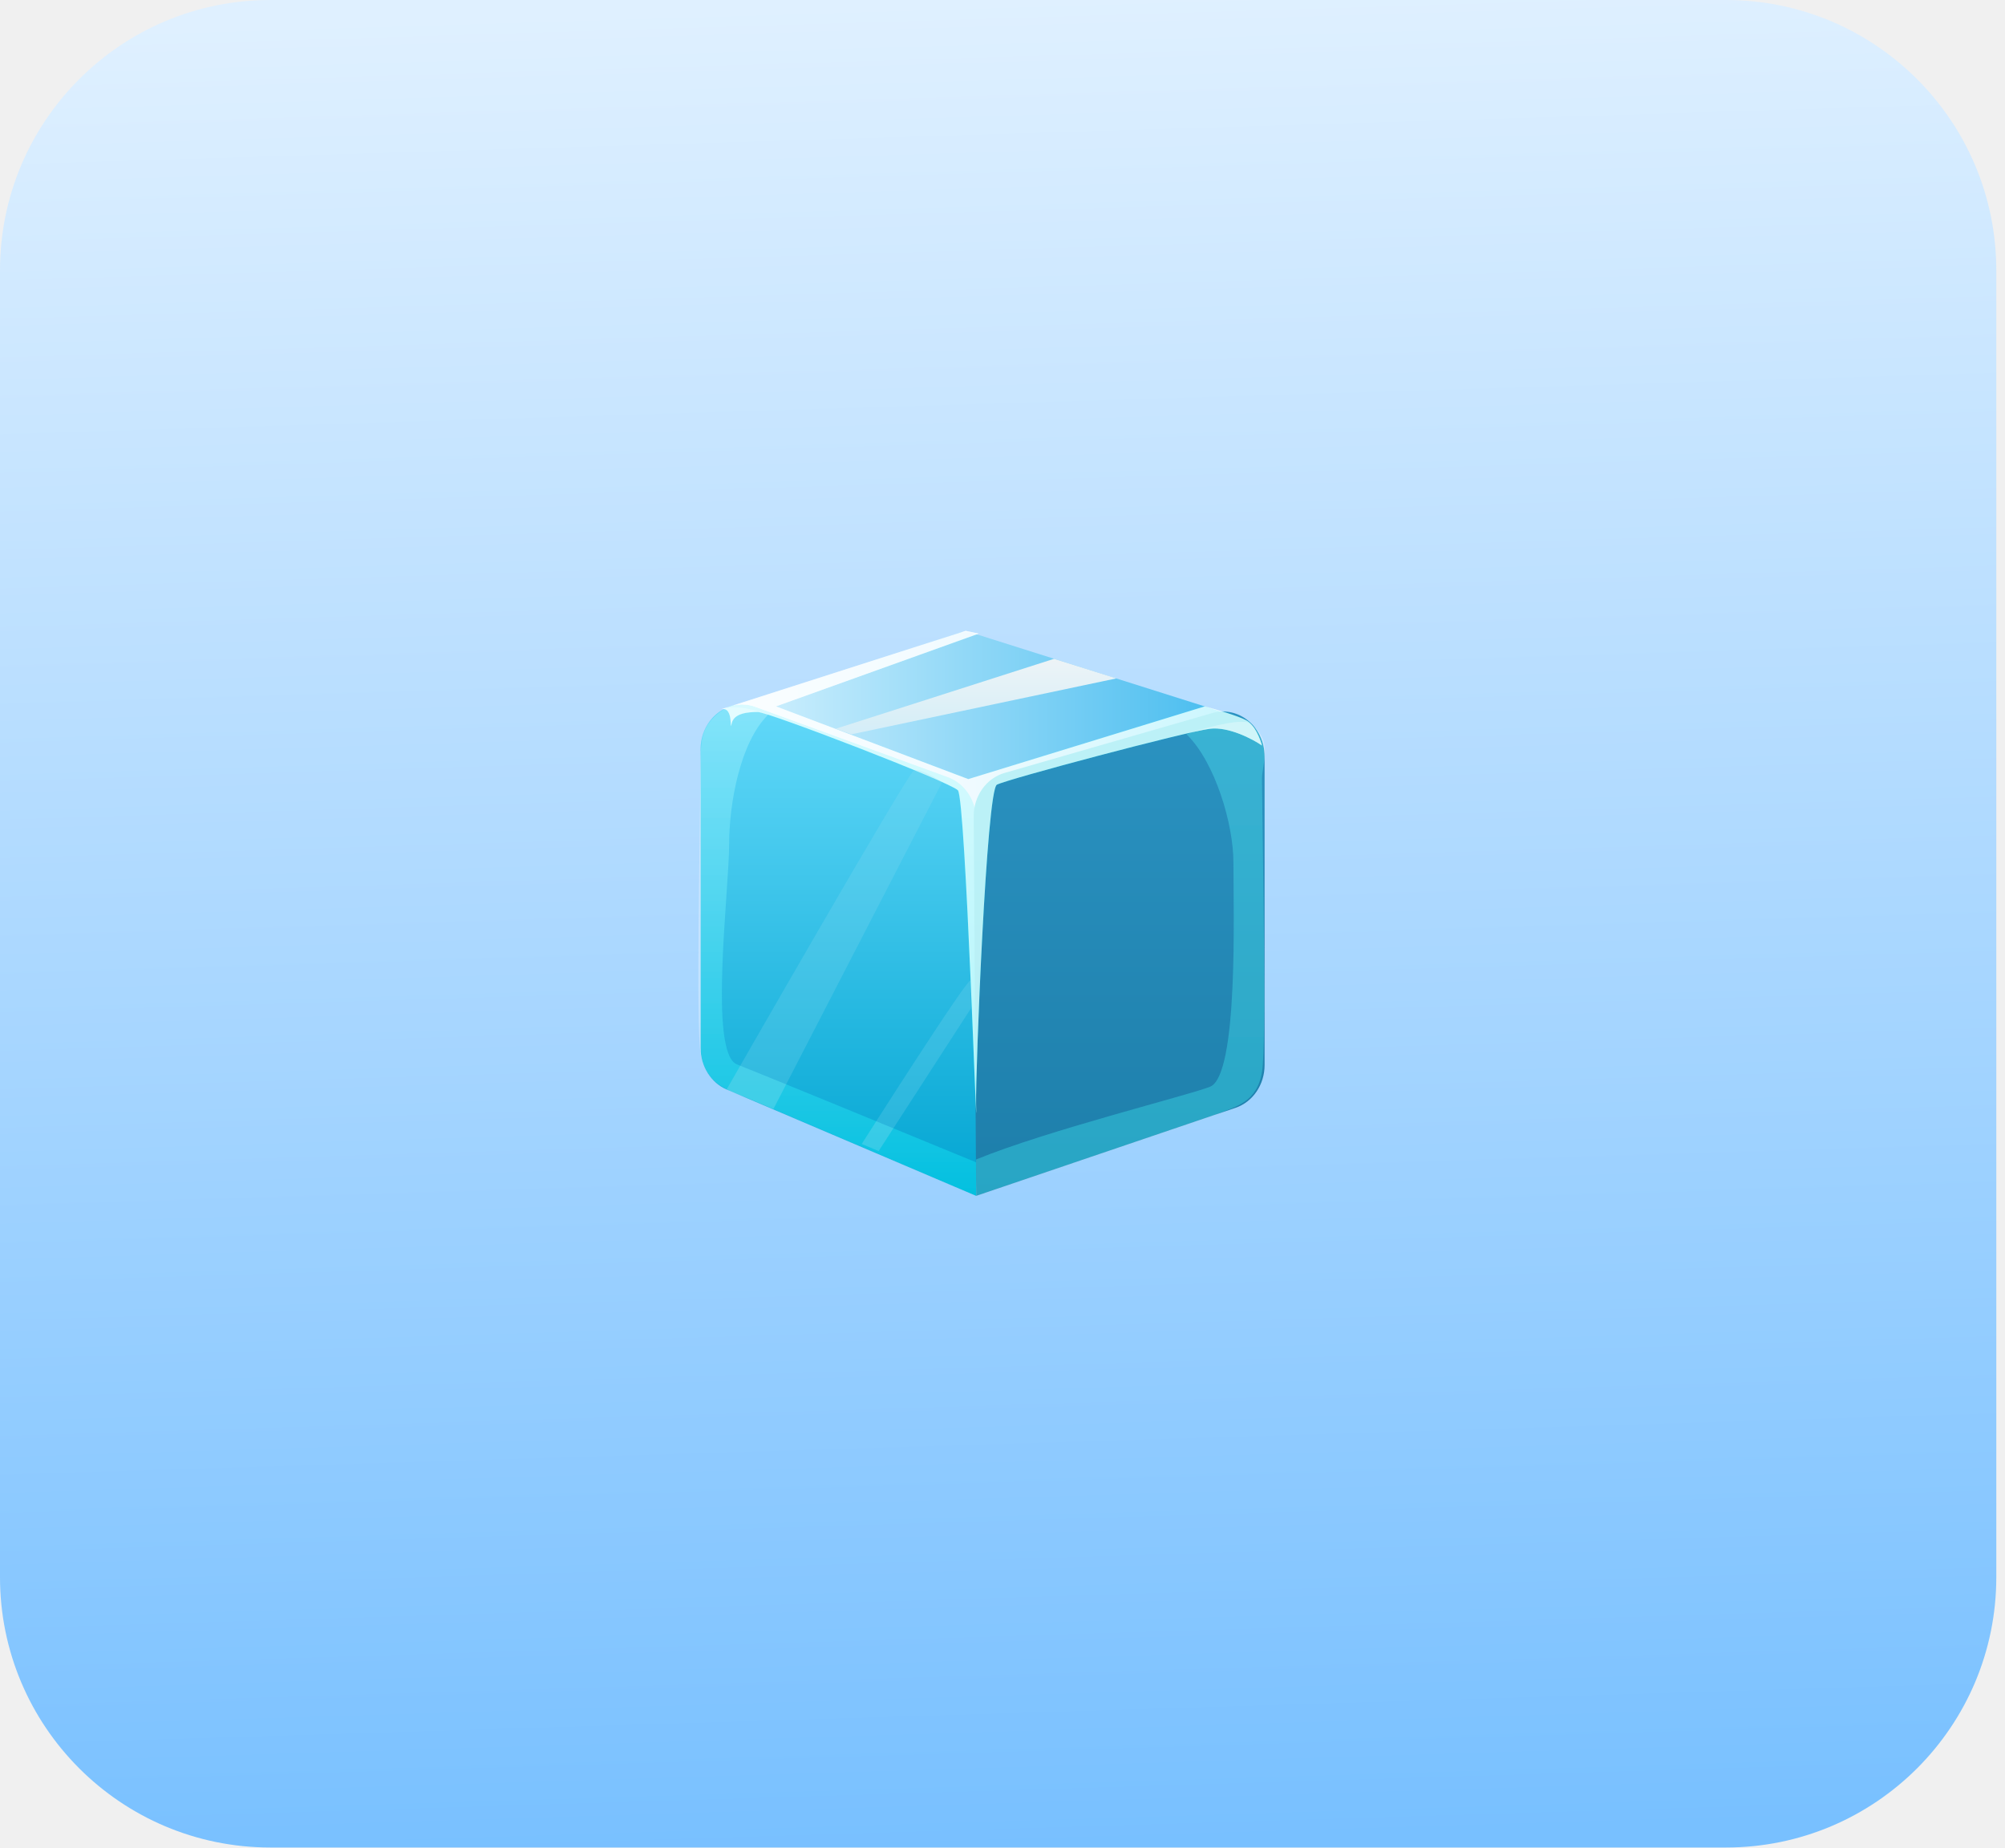
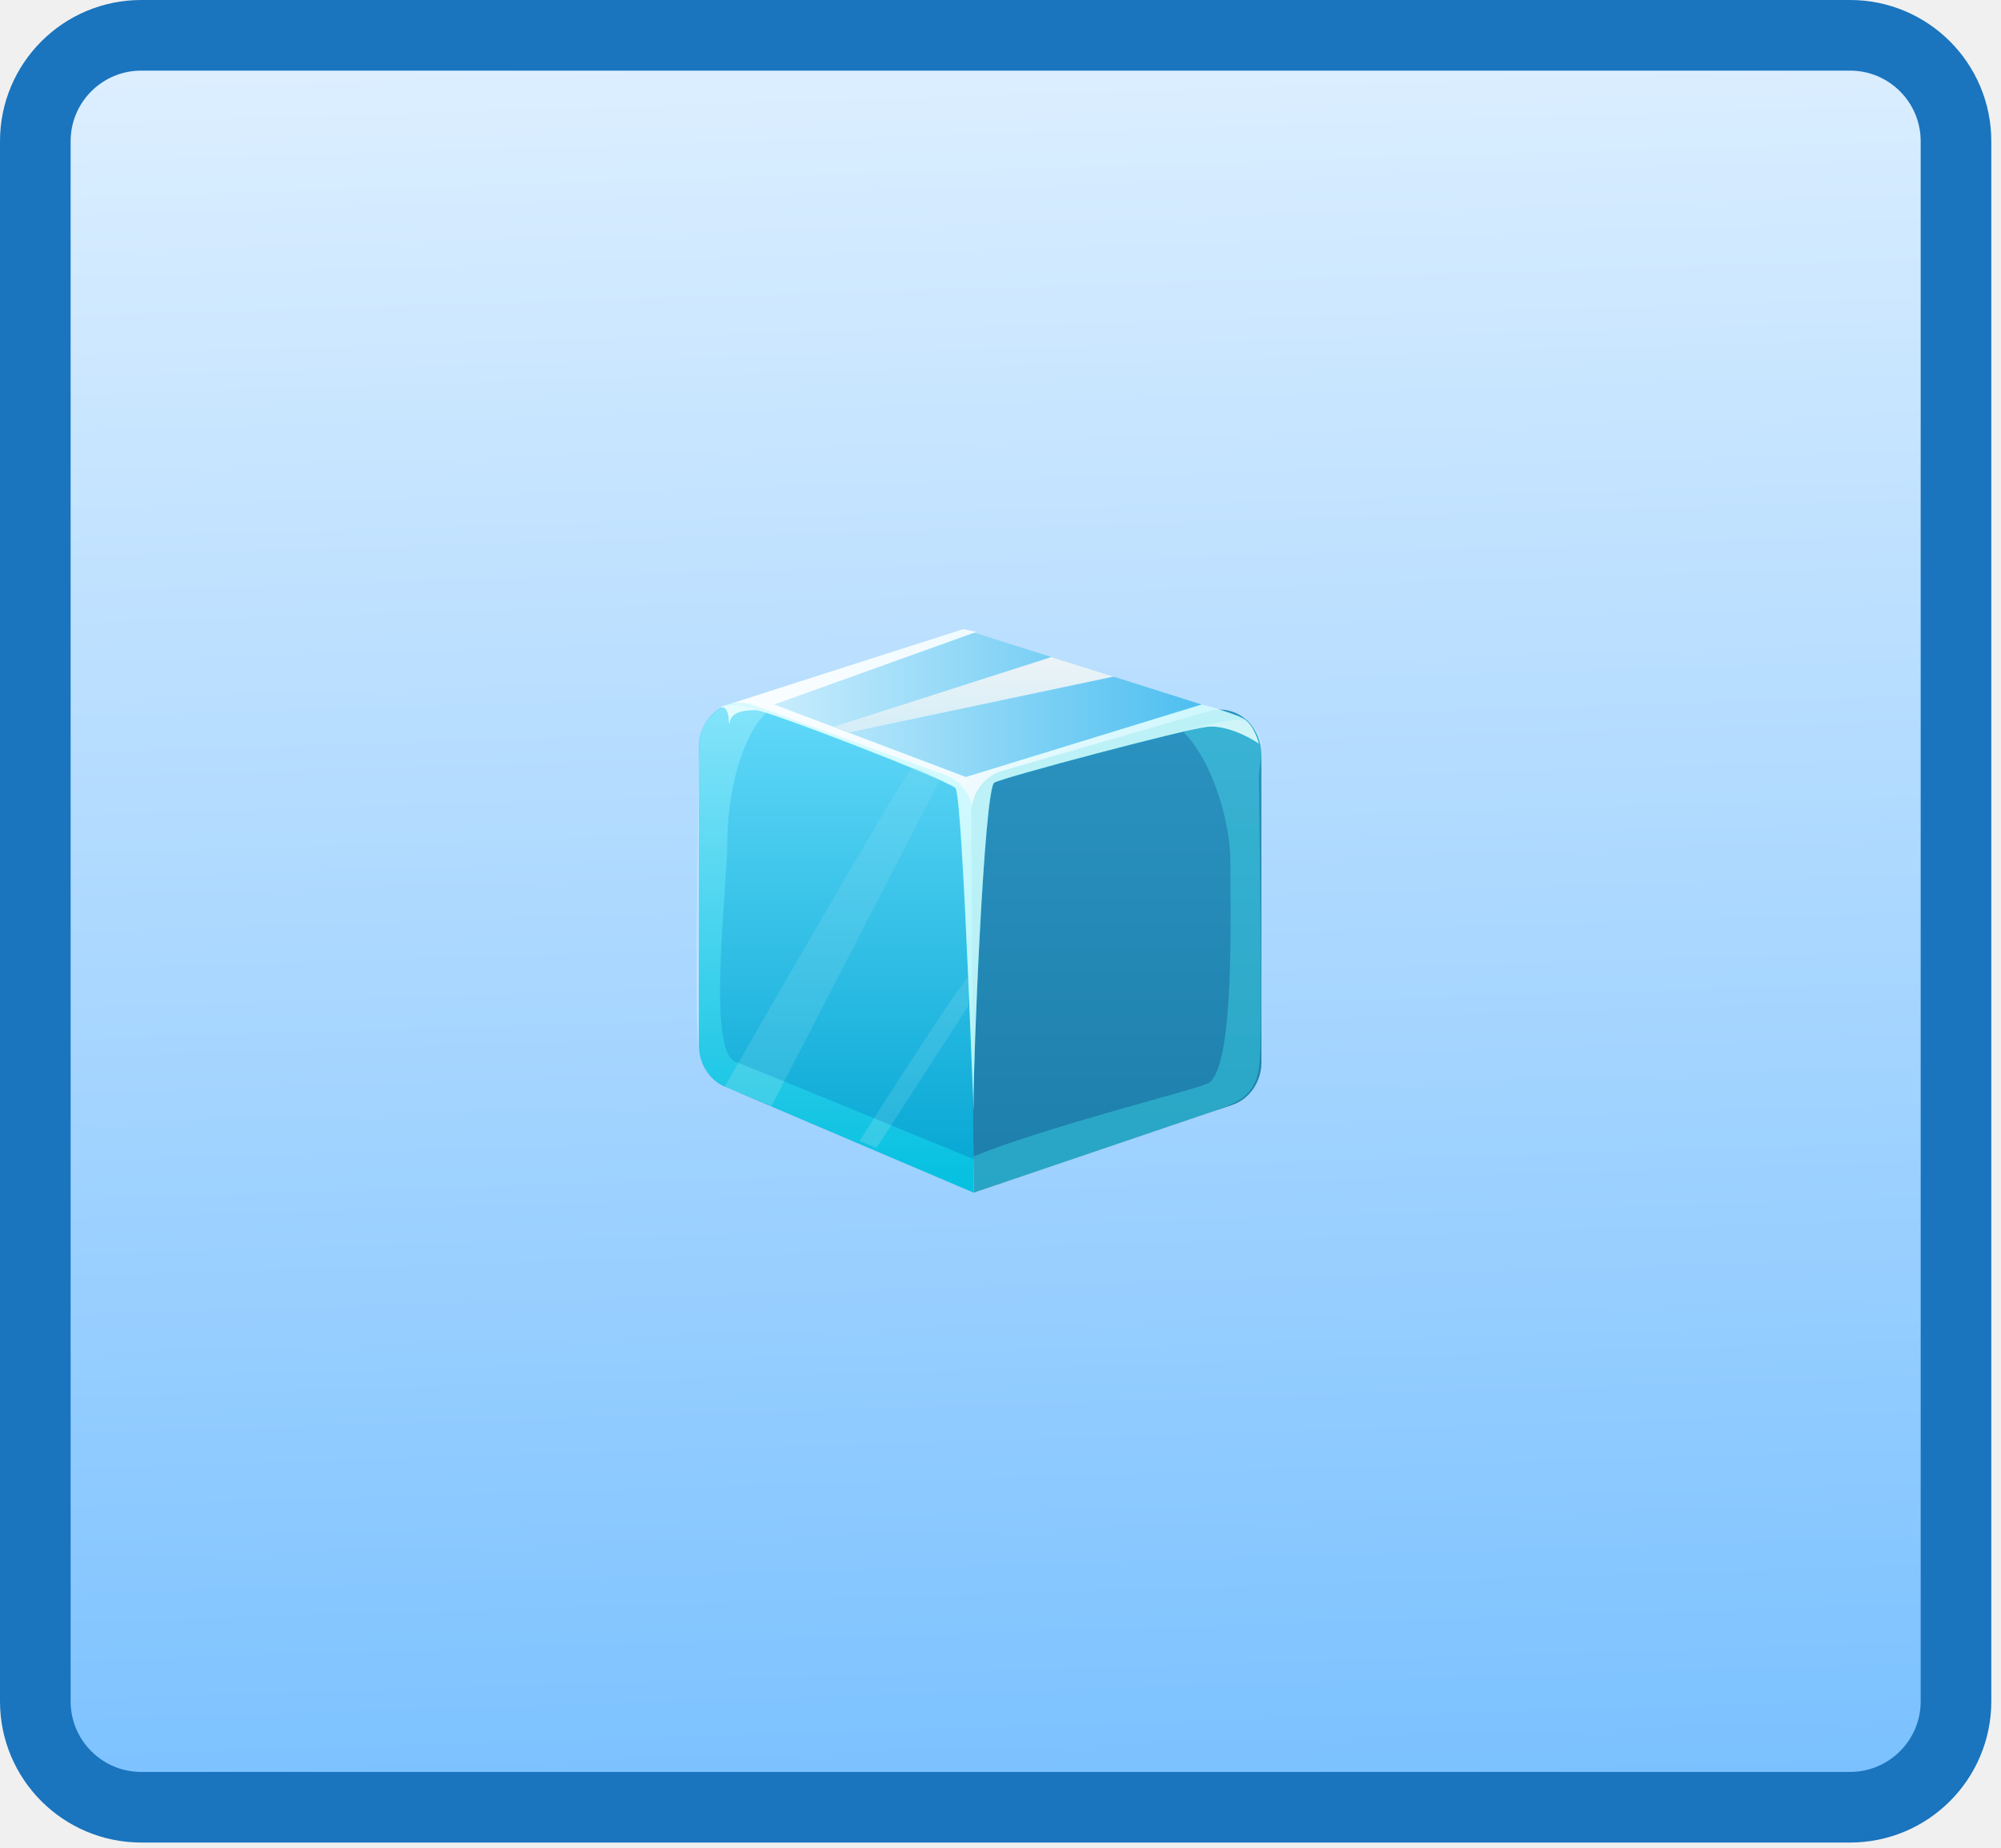
- <svg xmlns="http://www.w3.org/2000/svg" width="89" height="82" viewBox="0 0 89 82" fill="none">
-   <rect width="88.614" height="82" rx="12" fill="url(#paint0_linear_215_237)" />
-   <path d="M42.537 28.107C42.752 28.037 42.98 28.036 43.196 28.104L54.858 31.79C56.015 32.156 55.94 33.946 54.757 34.199L43.35 36.636C43.183 36.672 43.011 36.667 42.846 36.623L32.39 33.81C31.253 33.504 31.215 31.781 32.336 31.417L42.537 28.107Z" fill="url(#paint1_linear_215_237)" />
-   <path d="M31.098 33.255C31.098 31.895 32.34 30.937 33.537 31.375L42.075 34.495C42.824 34.768 43.328 35.525 43.328 36.376V53.078L32.264 48.361C31.56 48.061 31.098 47.329 31.098 46.514V33.255Z" fill="url(#paint2_linear_215_237)" />
-   <path d="M43.222 36.239C43.216 35.335 43.779 34.541 44.59 34.307L53.81 31.649C54.983 31.311 56.134 32.262 56.134 33.568V47.276C56.134 48.143 55.612 48.91 54.843 49.17L43.33 53.078L43.222 36.239Z" fill="url(#paint3_linear_215_237)" />
-   <path d="M34.444 31.352L43.443 28.124L42.866 28L32.021 31.476C32.598 31.352 32.367 32.593 32.482 32.097C32.583 31.663 33.175 31.6 33.636 31.6C34.097 31.6 42.174 34.704 42.52 35.077C42.866 35.449 43.398 52.211 43.328 48.981C43.298 47.615 43.789 35.077 44.251 34.828C44.712 34.58 52.673 32.469 53.711 32.345C54.542 32.246 55.596 32.8 56.019 33.09C55.942 32.8 55.696 32.171 55.326 31.973C54.957 31.774 53.942 31.476 53.48 31.352L42.981 34.58L34.444 31.352Z" fill="white" fill-opacity="0.57" style="mix-blend-mode:screen" />
-   <path d="M34.444 31.352L43.443 28.124L42.866 28L32.021 31.476C32.598 31.352 32.367 32.593 32.482 32.097C32.583 31.663 33.175 31.6 33.636 31.6C34.097 31.6 42.174 34.704 42.52 35.077C42.866 35.449 43.398 52.211 43.328 48.981C43.298 47.615 43.789 35.077 44.251 34.828C44.712 34.58 52.673 32.469 53.711 32.345C54.542 32.246 55.596 32.8 56.019 33.09C55.942 32.8 55.696 32.171 55.326 31.973C54.957 31.774 53.942 31.476 53.48 31.352L42.981 34.58L34.444 31.352Z" fill="#2E89B6" fill-opacity="0.7" style="mix-blend-mode:color-dodge" />
-   <path d="M40.559 34.207C40.293 34.316 32.252 48.36 32.252 48.36L34.328 49.229L41.828 34.704C41.313 34.415 40.824 34.099 40.559 34.207Z" fill="#92DCEE" fill-opacity="0.21" />
-   <path d="M43.097 43.518C43.097 43.146 38.251 50.775 38.251 50.775L39.002 51.09L43.097 44.76V43.518Z" fill="#92DCEE" fill-opacity="0.21" />
-   <path d="M49.558 30.11L37.789 32.593L37.097 32.345L46.789 29.241L49.558 30.11Z" fill="url(#paint4_linear_215_237)" />
-   <path d="M32.367 37.436C32.367 35.747 32.828 32.966 34.097 31.724C33.867 31.6 32.532 31.221 32.136 31.477C30.982 32.221 31.136 33.09 31.098 33.835C31.059 37.643 30.899 45.57 31.098 46.747C31.328 48.112 32.251 48.36 33.174 48.733L43.328 53.078L43.327 51.589C40.212 50.306 33.728 47.641 32.713 47.243C31.444 46.747 32.367 39.546 32.367 37.436Z" fill="#F8F8F8" fill-opacity="0.18" style="mix-blend-mode:overlay" />
-   <path d="M32.367 37.436C32.367 35.747 32.828 32.966 34.097 31.724C33.867 31.6 32.532 31.221 32.136 31.477C30.982 32.221 31.136 33.09 31.098 33.835C31.059 37.643 30.899 45.57 31.098 46.747C31.328 48.112 32.251 48.36 33.174 48.733L43.328 53.078L43.327 51.589C40.212 50.306 33.728 47.641 32.713 47.243C31.444 46.747 32.367 39.546 32.367 37.436Z" fill="#F8F8F8" fill-opacity="0.18" style="mix-blend-mode:overlay" />
-   <path d="M54.75 38.267C54.75 36.578 53.942 33.835 52.673 32.593C52.904 32.469 55.046 31.841 55.442 32.097C56.596 32.841 55.981 33.922 56.019 34.666C56.058 38.474 56.218 46.401 56.019 47.578C55.788 48.943 54.865 49.105 53.942 49.478L43.328 53.078L43.328 51.464C46.443 50.181 52.696 48.633 53.711 48.236C54.98 47.739 54.75 40.377 54.75 38.267Z" fill="#F8F8F8" fill-opacity="0.18" style="mix-blend-mode:overlay" />
-   <path d="M54.75 38.267C54.75 36.578 53.942 33.835 52.673 32.593C52.904 32.469 55.046 31.841 55.442 32.097C56.596 32.841 55.981 33.922 56.019 34.666C56.058 38.474 56.218 46.401 56.019 47.578C55.788 48.943 54.865 49.105 53.942 49.478L43.328 53.078L43.328 51.464C46.443 50.181 52.696 48.633 53.711 48.236C54.98 47.739 54.75 40.377 54.75 38.267Z" fill="#F8F8F8" fill-opacity="0.18" style="mix-blend-mode:overlay" />
+ <svg xmlns="http://www.w3.org/2000/svg" width="170" height="157" viewBox="0 0 170 157" fill="none">
+   <rect x="3" y="3" width="163.176" height="150.548" rx="9" fill="url(#paint0_linear_215_237)" stroke="#1A74BE" stroke-width="6" />
+   <path d="M81.209 53.659C81.618 53.526 82.055 53.525 82.465 53.654L104.73 60.691C106.939 61.389 106.797 64.807 104.538 65.29L82.761 69.943C82.442 70.011 82.113 70.003 81.798 69.918L61.836 64.548C59.666 63.964 59.592 60.674 61.734 59.979L81.209 53.659Z" fill="url(#paint1_linear_215_237)" />
+   <path d="M59.369 63.489C59.369 60.891 61.741 59.063 64.027 59.898L80.326 65.855C81.756 66.377 82.717 67.821 82.717 69.445V101.333L61.595 92.327C60.252 91.754 59.369 90.357 59.369 88.802V63.489Z" fill="url(#paint2_linear_215_237)" />
+   <path d="M82.516 69.185C82.505 67.459 83.579 65.942 85.128 65.496L102.731 60.422C104.969 59.777 107.167 61.592 107.167 64.086V90.256C107.167 91.911 106.169 93.374 104.703 93.872L82.721 101.333L82.516 69.185Z" fill="url(#paint3_linear_215_237)" />
+   <path d="M65.757 59.855L82.938 53.693L81.836 53.456L61.131 60.092C62.233 59.855 61.792 62.225 62.012 61.277C62.205 60.448 63.334 60.329 64.215 60.329C65.096 60.329 80.515 66.254 81.175 66.965C81.836 67.677 82.851 99.676 82.717 93.511C82.661 90.904 83.598 66.965 84.479 66.491C85.361 66.017 100.559 61.988 102.541 61.751C104.127 61.562 106.139 62.62 106.946 63.173C106.8 62.62 106.33 61.419 105.625 61.04C104.92 60.661 102.982 60.092 102.101 59.855L82.056 66.017L65.757 59.855Z" fill="white" fill-opacity="0.57" style="mix-blend-mode:screen" />
+   <path d="M65.757 59.855L82.938 53.693L81.836 53.456L61.131 60.092C62.233 59.855 61.792 62.225 62.012 61.277C62.205 60.448 63.334 60.329 64.215 60.329C65.096 60.329 80.515 66.254 81.175 66.965C81.836 67.677 82.851 99.676 82.717 93.511C82.661 90.904 83.598 66.965 84.479 66.491C85.361 66.017 100.559 61.988 102.541 61.751C104.127 61.562 106.139 62.62 106.946 63.173C106.8 62.62 106.33 61.419 105.625 61.04C104.92 60.661 102.982 60.092 102.101 59.855L82.056 66.017L65.757 59.855Z" fill="#2E89B6" fill-opacity="0.7" style="mix-blend-mode:color-dodge" />
+   <path d="M77.431 65.306C76.925 65.513 61.572 92.326 61.572 92.326L65.537 93.985L79.854 66.254C78.871 65.703 77.937 65.099 77.431 65.306Z" fill="#92DCEE" fill-opacity="0.21" />
+   <path d="M82.277 83.082C82.277 82.371 73.026 96.935 73.026 96.935L74.459 97.537L82.277 85.453V83.082Z" fill="#92DCEE" fill-opacity="0.21" />
+   <path d="M94.612 57.485L72.145 62.225L70.823 61.751L89.325 55.826L94.612 57.485Z" fill="url(#paint4_linear_215_237)" />
+   <path d="M61.792 71.469C61.792 68.246 62.673 62.936 65.096 60.566C64.655 60.328 62.107 59.605 61.351 60.093C59.149 61.514 59.442 63.174 59.369 64.596C59.296 71.865 58.989 86.999 59.369 89.246C59.81 91.852 61.572 92.325 63.334 93.037L82.717 101.333L82.717 98.489C76.77 96.04 64.391 90.952 62.453 90.194C60.03 89.246 61.792 75.499 61.792 71.469Z" fill="#F8F8F8" fill-opacity="0.18" style="mix-blend-mode:overlay" />
+   <path d="M61.792 71.469C61.792 68.246 62.673 62.936 65.096 60.566C64.655 60.328 62.107 59.605 61.351 60.093C59.149 61.514 59.442 63.174 59.369 64.596C59.296 71.865 58.989 86.999 59.369 89.246C59.81 91.852 61.572 92.325 63.334 93.037L82.717 101.333L82.717 98.489C76.77 96.04 64.391 90.952 62.453 90.194C60.03 89.246 61.792 75.499 61.792 71.469Z" fill="#F8F8F8" fill-opacity="0.18" style="mix-blend-mode:overlay" />
+   <path d="M104.524 73.056C104.524 69.833 102.982 64.595 100.559 62.225C100.999 61.987 105.089 60.789 105.845 61.277C108.048 62.698 106.874 64.761 106.948 66.183C107.021 73.451 107.327 88.586 106.948 90.832C106.507 93.439 104.745 93.747 102.982 94.459L82.717 101.333L82.718 98.251C88.665 95.802 100.603 92.847 102.541 92.089C104.964 91.141 104.524 77.085 104.524 73.056Z" fill="#F8F8F8" fill-opacity="0.18" style="mix-blend-mode:overlay" />
+   <path d="M104.524 73.056C104.524 69.833 102.982 64.595 100.559 62.225C100.999 61.987 105.089 60.789 105.845 61.277C108.048 62.698 106.874 64.761 106.948 66.183C107.021 73.451 107.327 88.586 106.948 90.832C106.507 93.439 104.745 93.747 102.982 94.459L82.717 101.333L82.718 98.251C88.665 95.802 100.603 92.847 102.541 92.089C104.964 91.141 104.524 77.085 104.524 73.056Z" fill="#F8F8F8" fill-opacity="0.18" style="mix-blend-mode:overlay" />
  <defs>
-     <linearGradient id="paint0_linear_215_237" x1="45.39" y1="82" x2="42.867" y2="0.011" gradientUnits="userSpaceOnUse">
+     <linearGradient id="paint0_linear_215_237" x1="86.655" y1="156.548" x2="81.838" y2="0.021" gradientUnits="userSpaceOnUse">
      <stop stop-color="#78C0FF" />
      <stop offset="1" stop-color="#DFF0FF" />
    </linearGradient>
-     <linearGradient id="paint1_linear_215_237" x1="31" y1="40.539" x2="56.149" y2="40.539" gradientUnits="userSpaceOnUse">
+     <linearGradient id="paint1_linear_215_237" x1="59.183" y1="77.394" x2="107.195" y2="77.394" gradientUnits="userSpaceOnUse">
      <stop stop-color="#DEF5FF" />
      <stop offset="1" stop-color="#3CB8EE" />
    </linearGradient>
-     <linearGradient id="paint2_linear_215_237" x1="43.575" y1="28" x2="43.575" y2="53.078" gradientUnits="userSpaceOnUse">
+     <linearGradient id="paint2_linear_215_237" x1="83.189" y1="53.456" x2="83.189" y2="101.333" gradientUnits="userSpaceOnUse">
      <stop stop-color="#70E0FF" />
      <stop offset="1" stop-color="#02A5D2" />
    </linearGradient>
-     <linearGradient id="paint3_linear_215_237" x1="43.575" y1="28" x2="43.575" y2="53.078" gradientUnits="userSpaceOnUse">
+     <linearGradient id="paint3_linear_215_237" x1="83.189" y1="53.456" x2="83.189" y2="101.333" gradientUnits="userSpaceOnUse">
      <stop stop-color="#2D96C5" />
      <stop offset="1" stop-color="#1D7EAA" />
    </linearGradient>
-     <linearGradient id="paint4_linear_215_237" x1="43.575" y1="28" x2="43.575" y2="53.078" gradientUnits="userSpaceOnUse">
+     <linearGradient id="paint4_linear_215_237" x1="83.189" y1="53.456" x2="83.189" y2="101.333" gradientUnits="userSpaceOnUse">
      <stop stop-color="#F6F6F6" />
      <stop offset="1" stop-color="#3AC7FF" />
    </linearGradient>
  </defs>
</svg>
